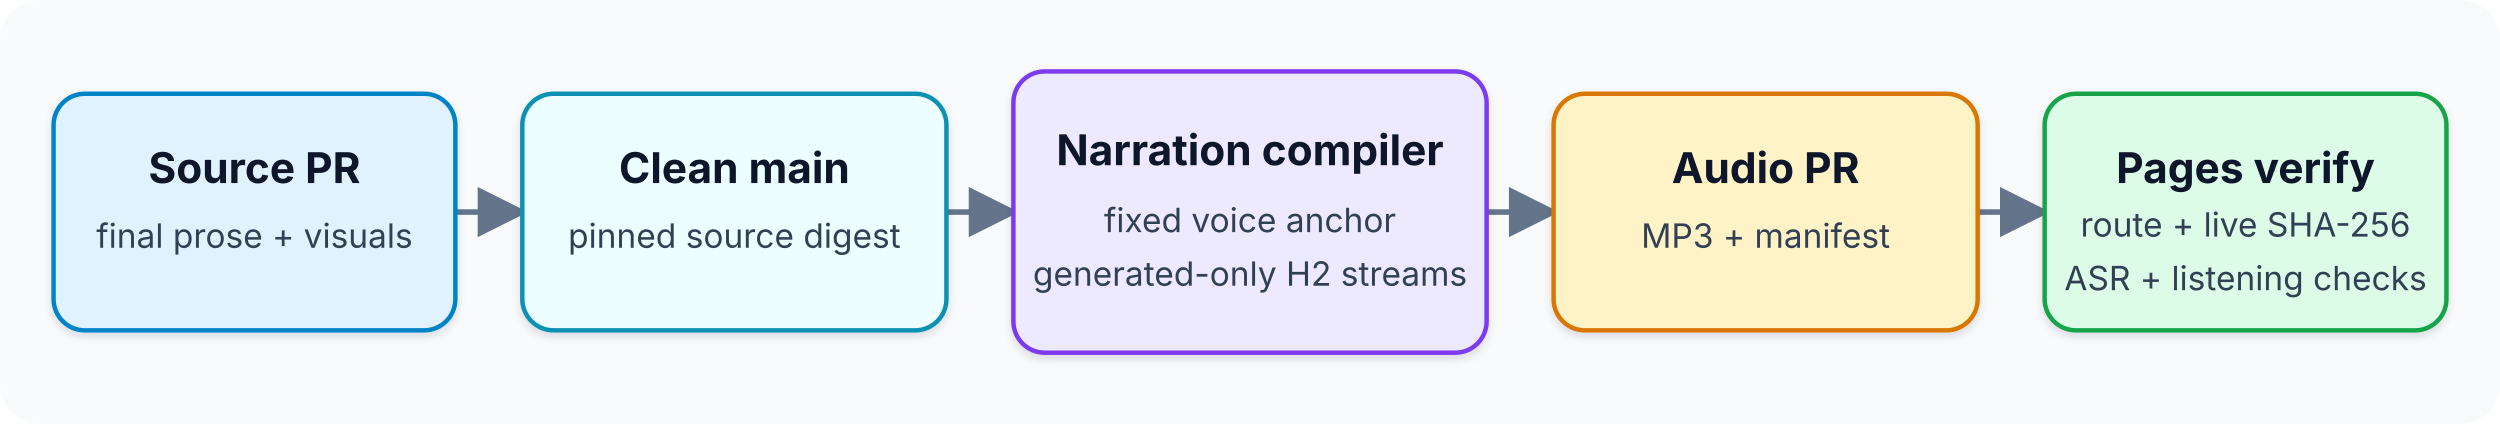
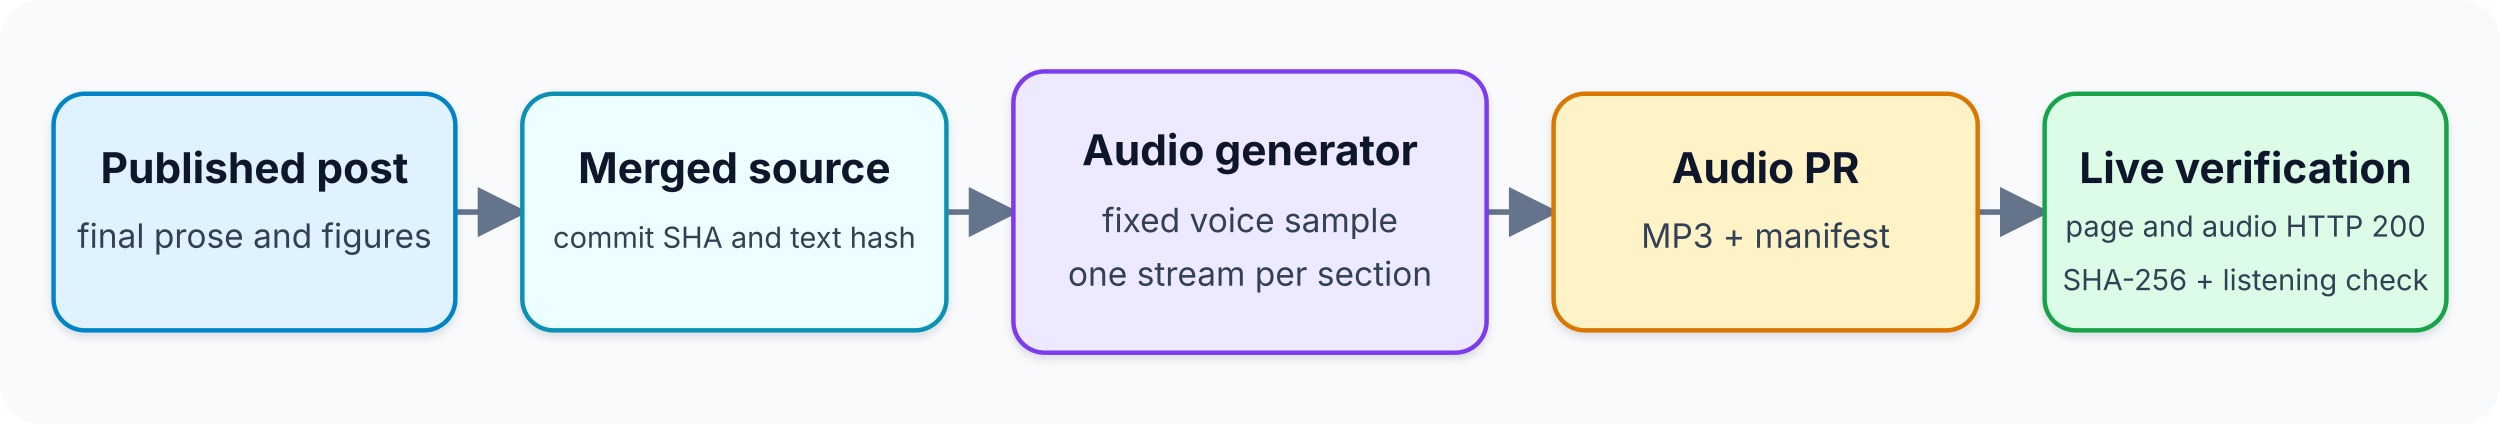
<svg xmlns="http://www.w3.org/2000/svg" width="1120" height="190" viewBox="0 0 1120 190" role="img" aria-labelledby="title desc">
  <defs>
    <marker id="arrow" markerWidth="9" markerHeight="9" refX="8" refY="4.5" orient="auto">
      <path d="M0 0L9 4.5L0 9Z" fill="#64748b" />
    </marker>
    <filter id="shadow" x="-10%" y="-20%" width="120%" height="150%">
      <feDropShadow dx="0" dy="2" stdDeviation="2" flood-color="#0f172a" flood-opacity="0.12" />
    </filter>
  </defs>
  <rect width="1120" height="190" rx="18" fill="#f8fafc" />
  <g fill="none" stroke="#64748b" stroke-width="2.5" marker-end="url(#arrow)">
    <path d="M204 95H234" />
    <path d="M424 95H454" />
    <path d="M666 95H696" />
    <path d="M886 95H916" />
  </g>
  <g filter="url(#shadow)" font-family="ui-sans-serif, system-ui, -apple-system, BlinkMacSystemFont, 'Segoe UI', sans-serif" text-anchor="middle">
    <g>
      <rect x="24" y="42" width="180" height="106" rx="14" fill="#e0f2fe" stroke="#0284c7" stroke-width="2" />
-       <text x="114" y="82" font-size="19" font-weight="700" fill="#0f172a">Source PR</text>
-       <text x="114" y="111" font-size="15" fill="#334155">final prose + visuals</text>
+       <text x="114" y="82" font-size="19" font-weight="700" fill="#0f172a">Published post</text>
+       <text x="114" y="111" font-size="15" fill="#334155">final prose and figures</text>
    </g>
    <g>
      <rect x="234" y="42" width="190" height="106" rx="14" fill="#ecfeff" stroke="#0891b2" stroke-width="2" />
-       <text x="329" y="82" font-size="19" font-weight="700" fill="#0f172a">Clean main</text>
-       <text x="329" y="111" font-size="15" fill="#334155">pinned source digest</text>
+       <text x="329" y="82" font-size="19" font-weight="700" fill="#0f172a">Merged source</text>
+       <text x="329" y="111" font-size="13" fill="#334155">commit SHA and text hash</text>
    </g>
    <g>
      <rect x="454" y="32" width="212" height="126" rx="14" fill="#ede9fe" stroke="#7c3aed" stroke-width="2" />
-       <text x="560" y="74" font-size="19" font-weight="700" fill="#0f172a">Narration compiler</text>
-       <text x="560" y="104" font-size="15" fill="#334155">fixed voice anchor</text>
-       <text x="560" y="128" font-size="15" fill="#334155">generated-only H2 streams</text>
+       <text x="560" y="74" font-size="19" font-weight="700" fill="#0f172a">Audio generator</text>
+       <text x="560" y="104" font-size="15" fill="#334155">fixed voice sample</text>
+       <text x="560" y="128" font-size="15" fill="#334155">one stream per section</text>
    </g>
    <g>
      <rect x="696" y="42" width="190" height="106" rx="14" fill="#fef3c7" stroke="#d97706" stroke-width="2" />
      <text x="791" y="82" font-size="19" font-weight="700" fill="#0f172a">Audio PR</text>
      <text x="791" y="111" font-size="15" fill="#334155">MP3 + manifest</text>
    </g>
    <g>
      <rect x="916" y="42" width="180" height="106" rx="14" fill="#dcfce7" stroke="#16a34a" stroke-width="2" />
-       <text x="1006" y="82" font-size="19" font-weight="700" fill="#0f172a">Pages verify</text>
-       <text x="1006" y="106" font-size="15" fill="#334155">route + live SHA-256</text>
-       <text x="1006" y="130" font-size="15" fill="#334155">ASR + listening checks</text>
+       <text x="1006" y="82" font-size="19" font-weight="700" fill="#0f172a">Live verification</text>
+       <text x="1006" y="106" font-size="13" fill="#334155">page and audio HTTP 200</text>
+       <text x="1006" y="130" font-size="13" fill="#334155">SHA-256 + listening check</text>
    </g>
  </g>
</svg>
